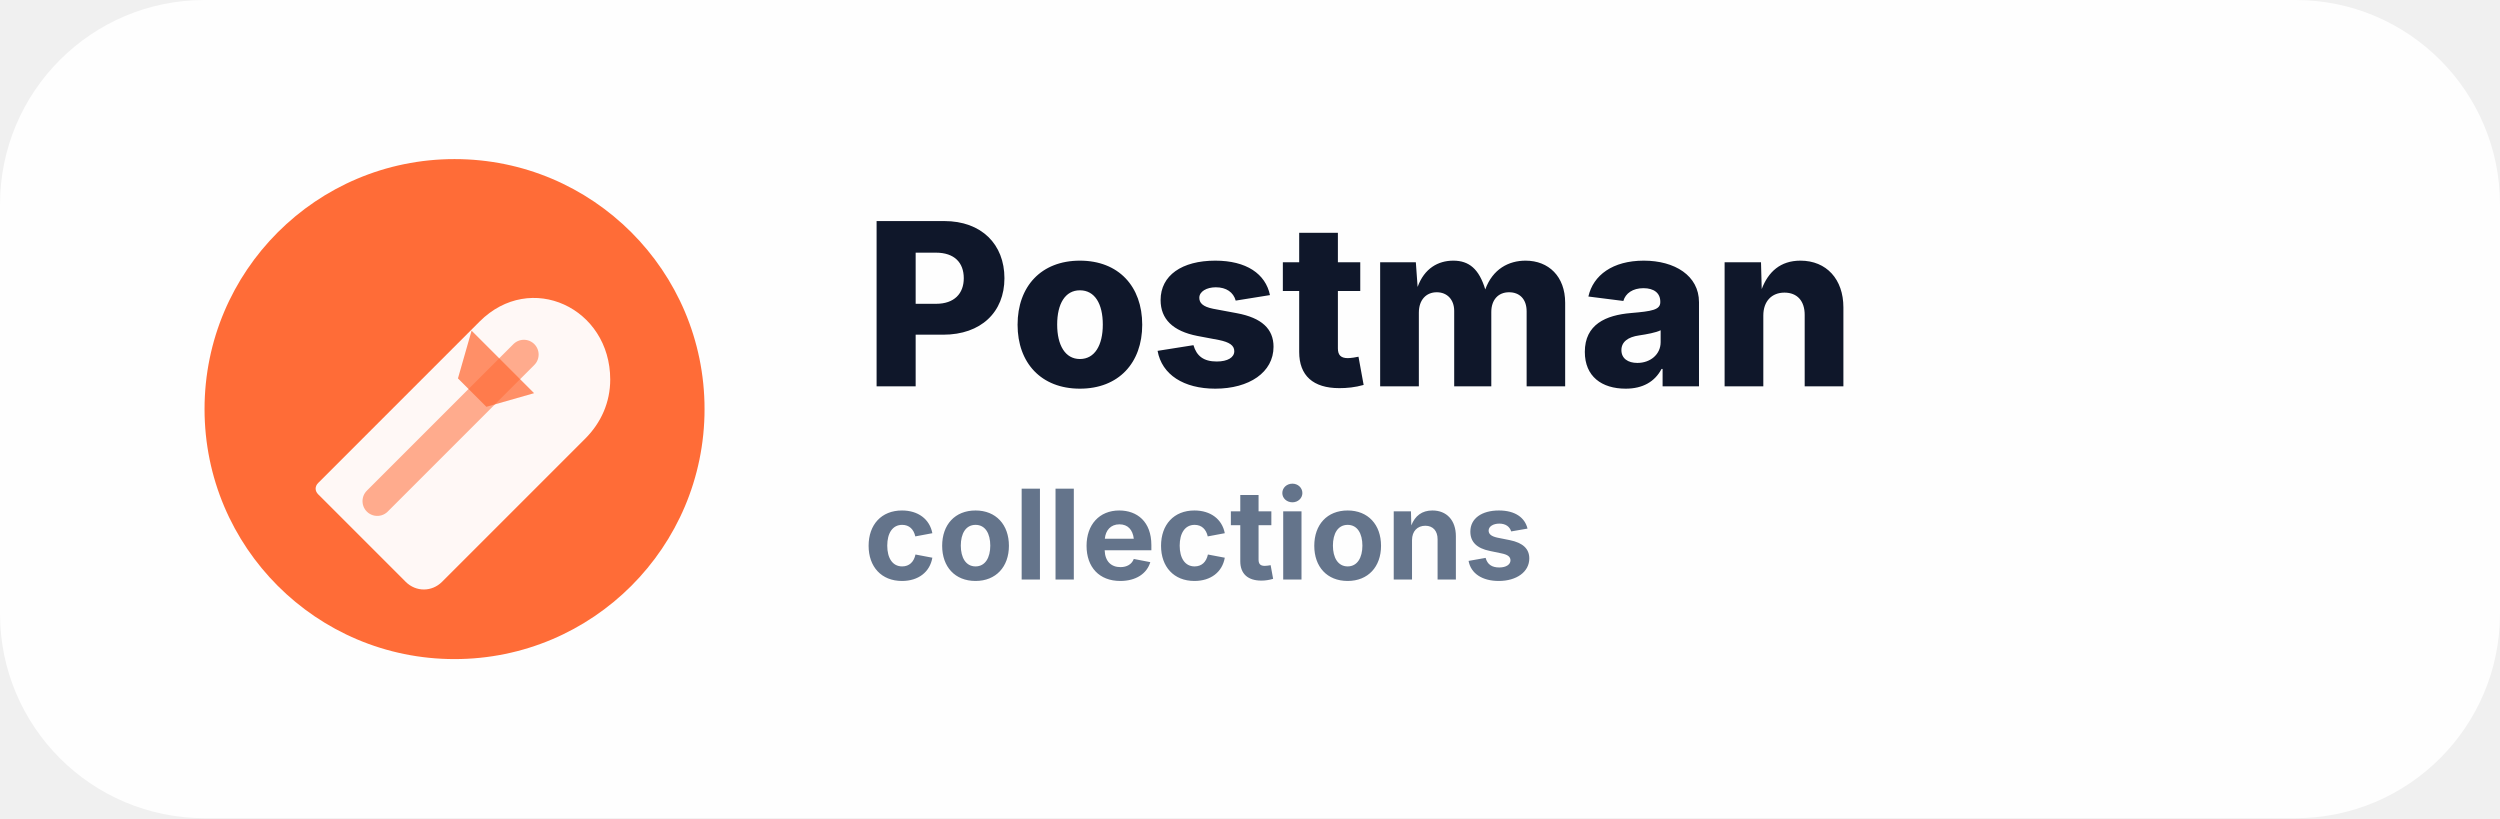
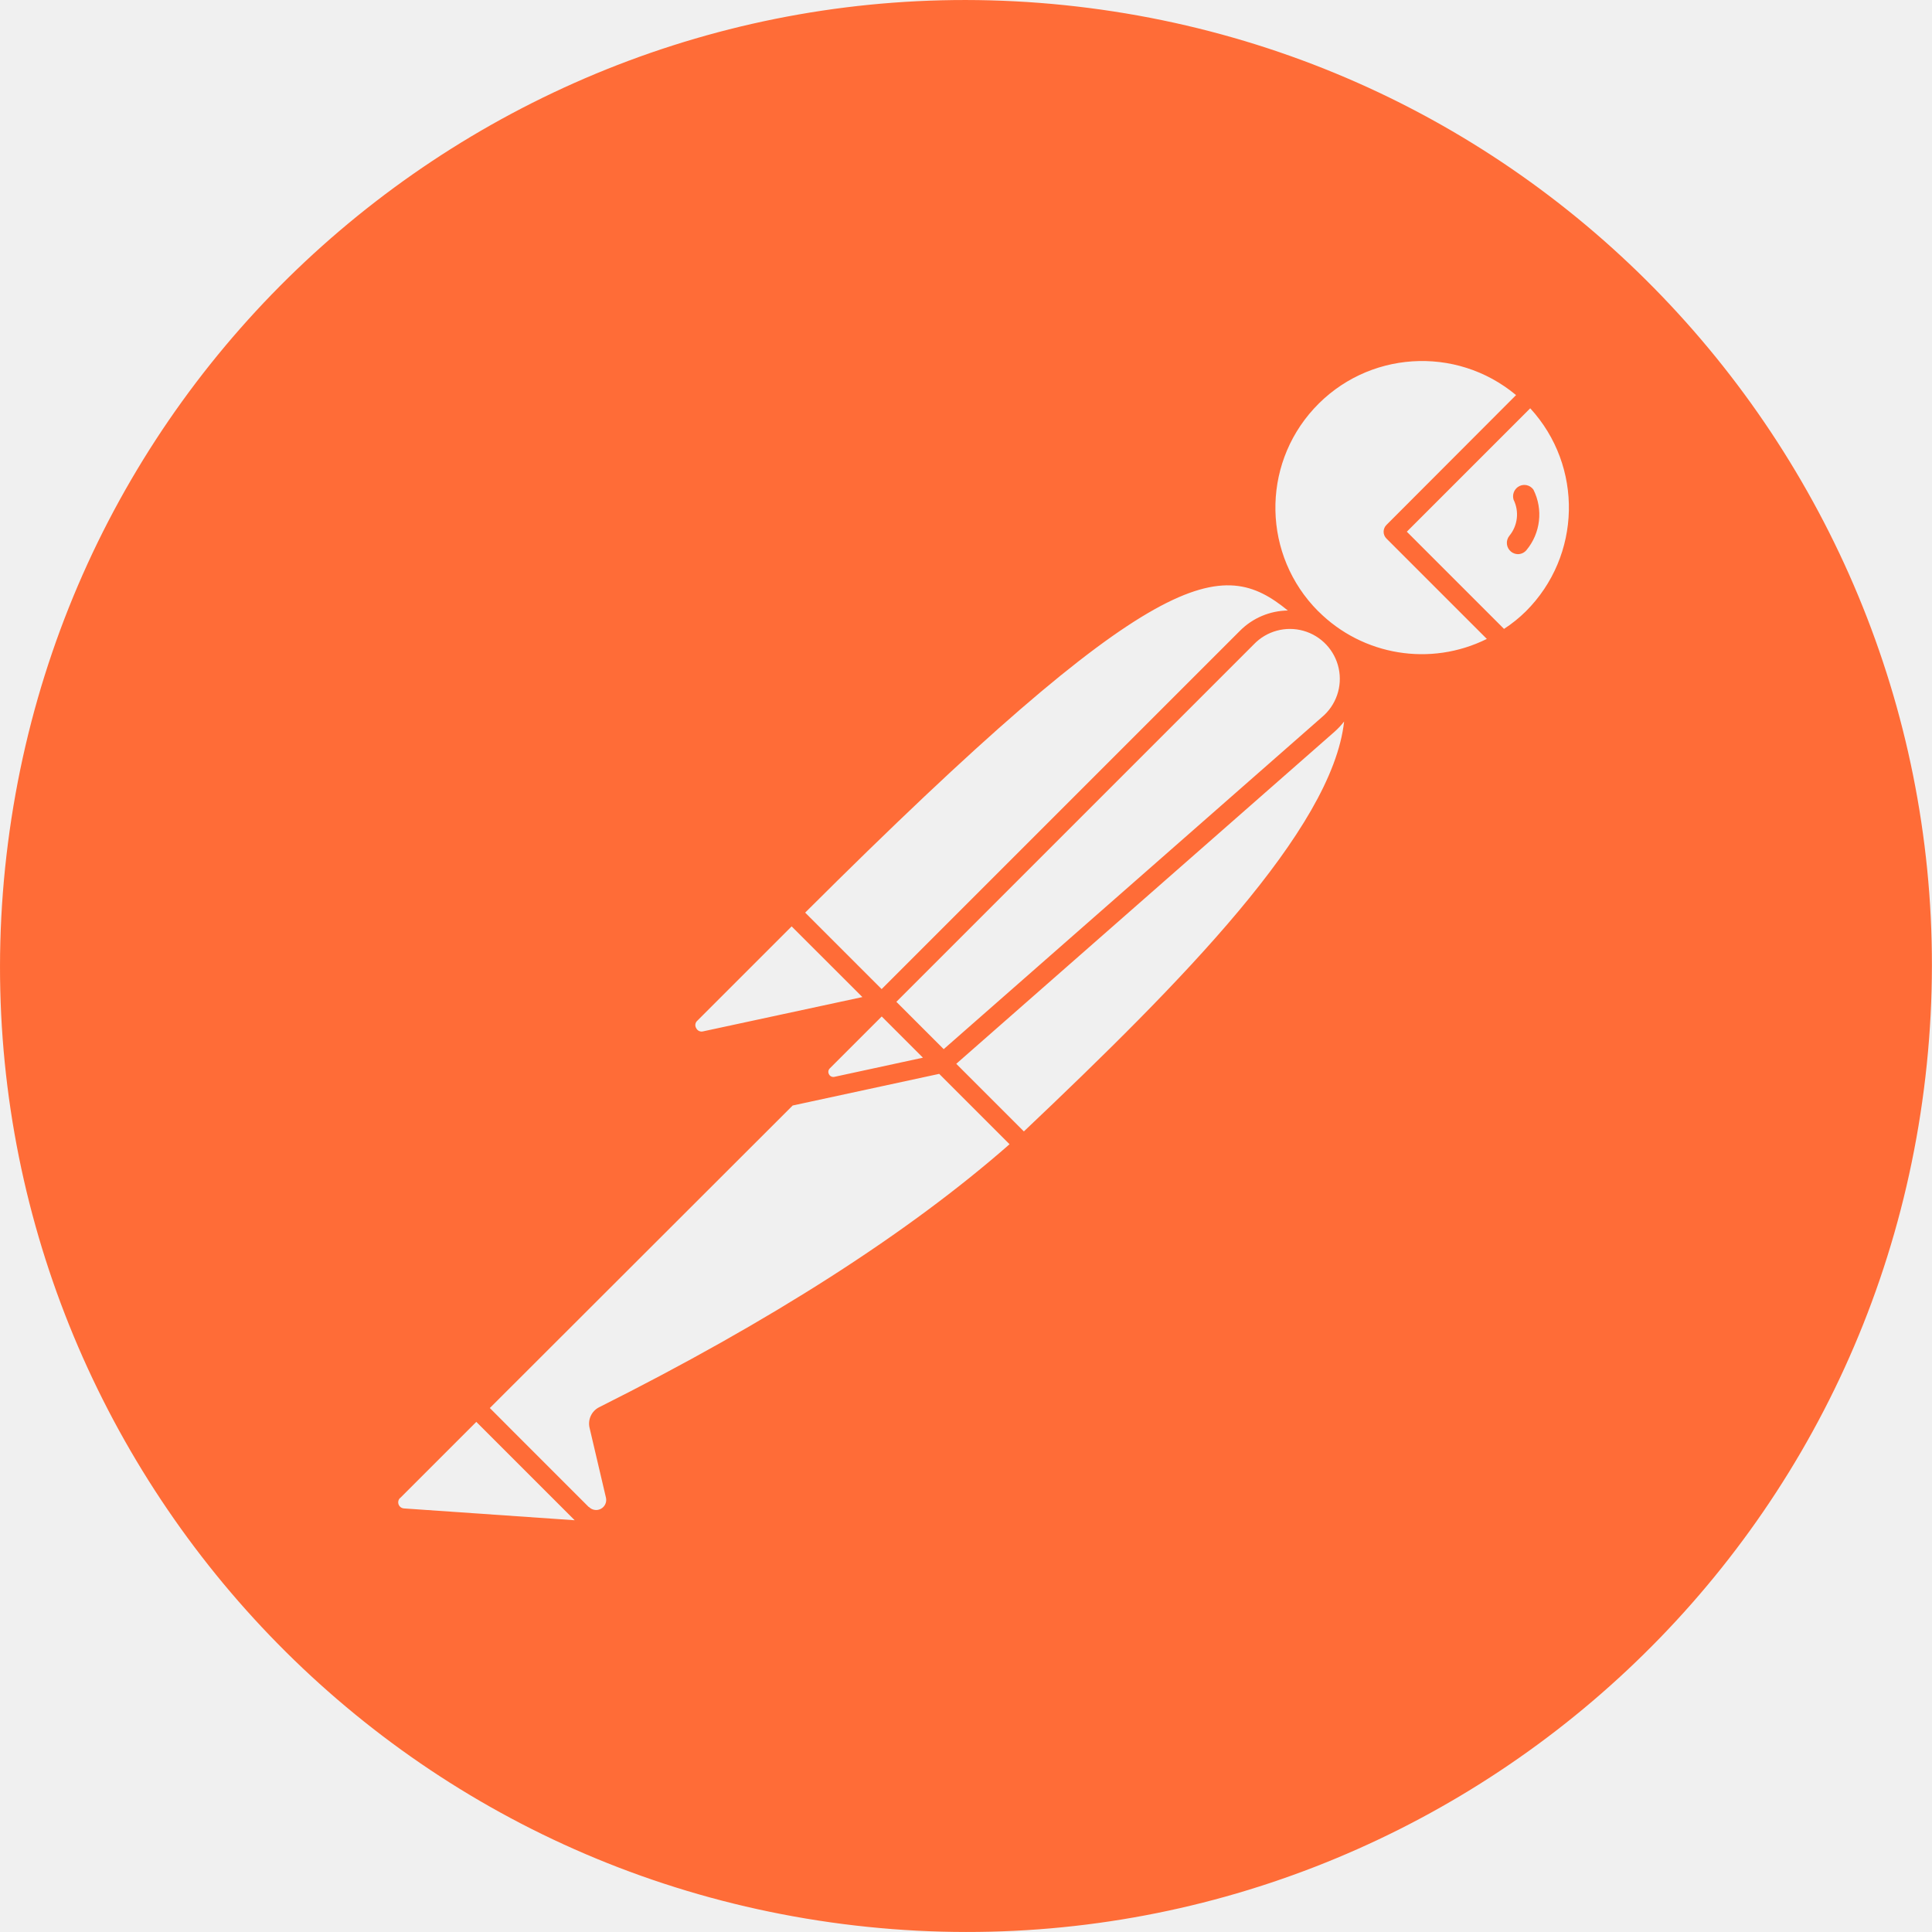
- <svg xmlns="http://www.w3.org/2000/svg" width="220" height="72" viewBox="0 0 220 72" role="img" aria-label="Postman">
-   <rect width="220" height="72" rx="18" fill="#ffffff" fill-opacity="0.92" />
-   <circle cx="40" cy="36" r="22" fill="#FF6C37" />
-   <path d="M28 42.5 42.2 28.3c4.5-4.5 11.5-1.2 11.5 5.1 0 2-.8 3.8-2.2 5.2L38.9 51.2c-.9.9-2.3.9-3.2 0l-7.7-7.7c-.3-.3-.3-.7 0-1z" fill="#fff" opacity=".95" />
-   <path d="M41.5 29.1 47 34.6l-4.2 1.2-2.5-2.5z" fill="#FF6C37" opacity=".75" />
-   <path d="M33.2 44.1 46.1 31.2" stroke="#FF6C37" stroke-width="2.6" stroke-linecap="round" opacity=".55" />
-   <text x="76" y="34" font-family="Inter, Arial, Helvetica, sans-serif" font-size="20" font-weight="800" fill="#0f172a">Postman</text>
-   <text x="76" y="51" font-family="Inter, Arial, Helvetica, sans-serif" font-size="11" font-weight="700" fill="#64748b">collections</text>
+ <svg xmlns="http://www.w3.org/2000/svg" role="img" viewBox="0 0 24 24" aria-label="Postman logo">
+   <path fill="#FF6C37" d="M13.527.099C6.955-.744.942 3.9.099 10.473c-.843 6.572 3.8 12.584 10.373 13.428 6.573.843 12.587-3.801 13.428-10.374C24.744 6.955 20.101.943 13.527.099zm2.471 7.485a.855.855 0 0 0-.593.25l-4.453 4.453-.307-.307-.643-.643c4.389-4.376 5.18-4.418 5.996-3.753zm-4.863 4.861l4.44-4.44a.62.62 0 1 1 .847.903l-4.699 4.125-.588-.588zm.33.694-1.1.238a.06.06 0 0 1-.067-.032.06.06 0 0 1 .01-.073l.645-.645.512.512zm-2.803-.459 1.172-1.172.879.878-1.979.426a.074.074 0 0 1-.085-.039.072.072 0 0 1 .013-.093zm-3.646 6.058a.076.076 0 0 1-.069-.083.077.077 0 0 1 .022-.046h.002l.946-.946 1.222 1.222-2.123-.147zm2.425-1.256a.228.228 0 0 0-.117.256l.203.865a.125.125 0 0 1-.211.117h-.003l-.934-.934-.294-.295 3.762-3.758 1.82-.393.874.874c-1.255 1.102-2.971 2.201-5.1 3.268zm5.279-3.428h-.002l-.839-.839 4.699-4.125a.952.952 0 0 0 .119-.127c-.148 1.345-2.029 3.245-3.977 5.091zm3.657-6.46-.003-.002a1.822 1.822 0 0 1 2.459-2.684l-1.61 1.613a.119.119 0 0 0 0 .169l1.247 1.247a1.817 1.817 0 0 1-2.093-.343zm2.578 0a1.714 1.714 0 0 1-.271.218h-.001l-1.207-1.207 1.533-1.533c.661.72.637 1.832-.054 2.522zM18.855 6.05a.143.143 0 0 0-.053.157.416.416 0 0 1-.053.45.14.14 0 0 0 .023.197.141.141 0 0 0 .084.03.14.14 0 0 0 .106-.05.691.691 0 0 0 .087-.751.138.138 0 0 0-.194-.033z" />
</svg>
